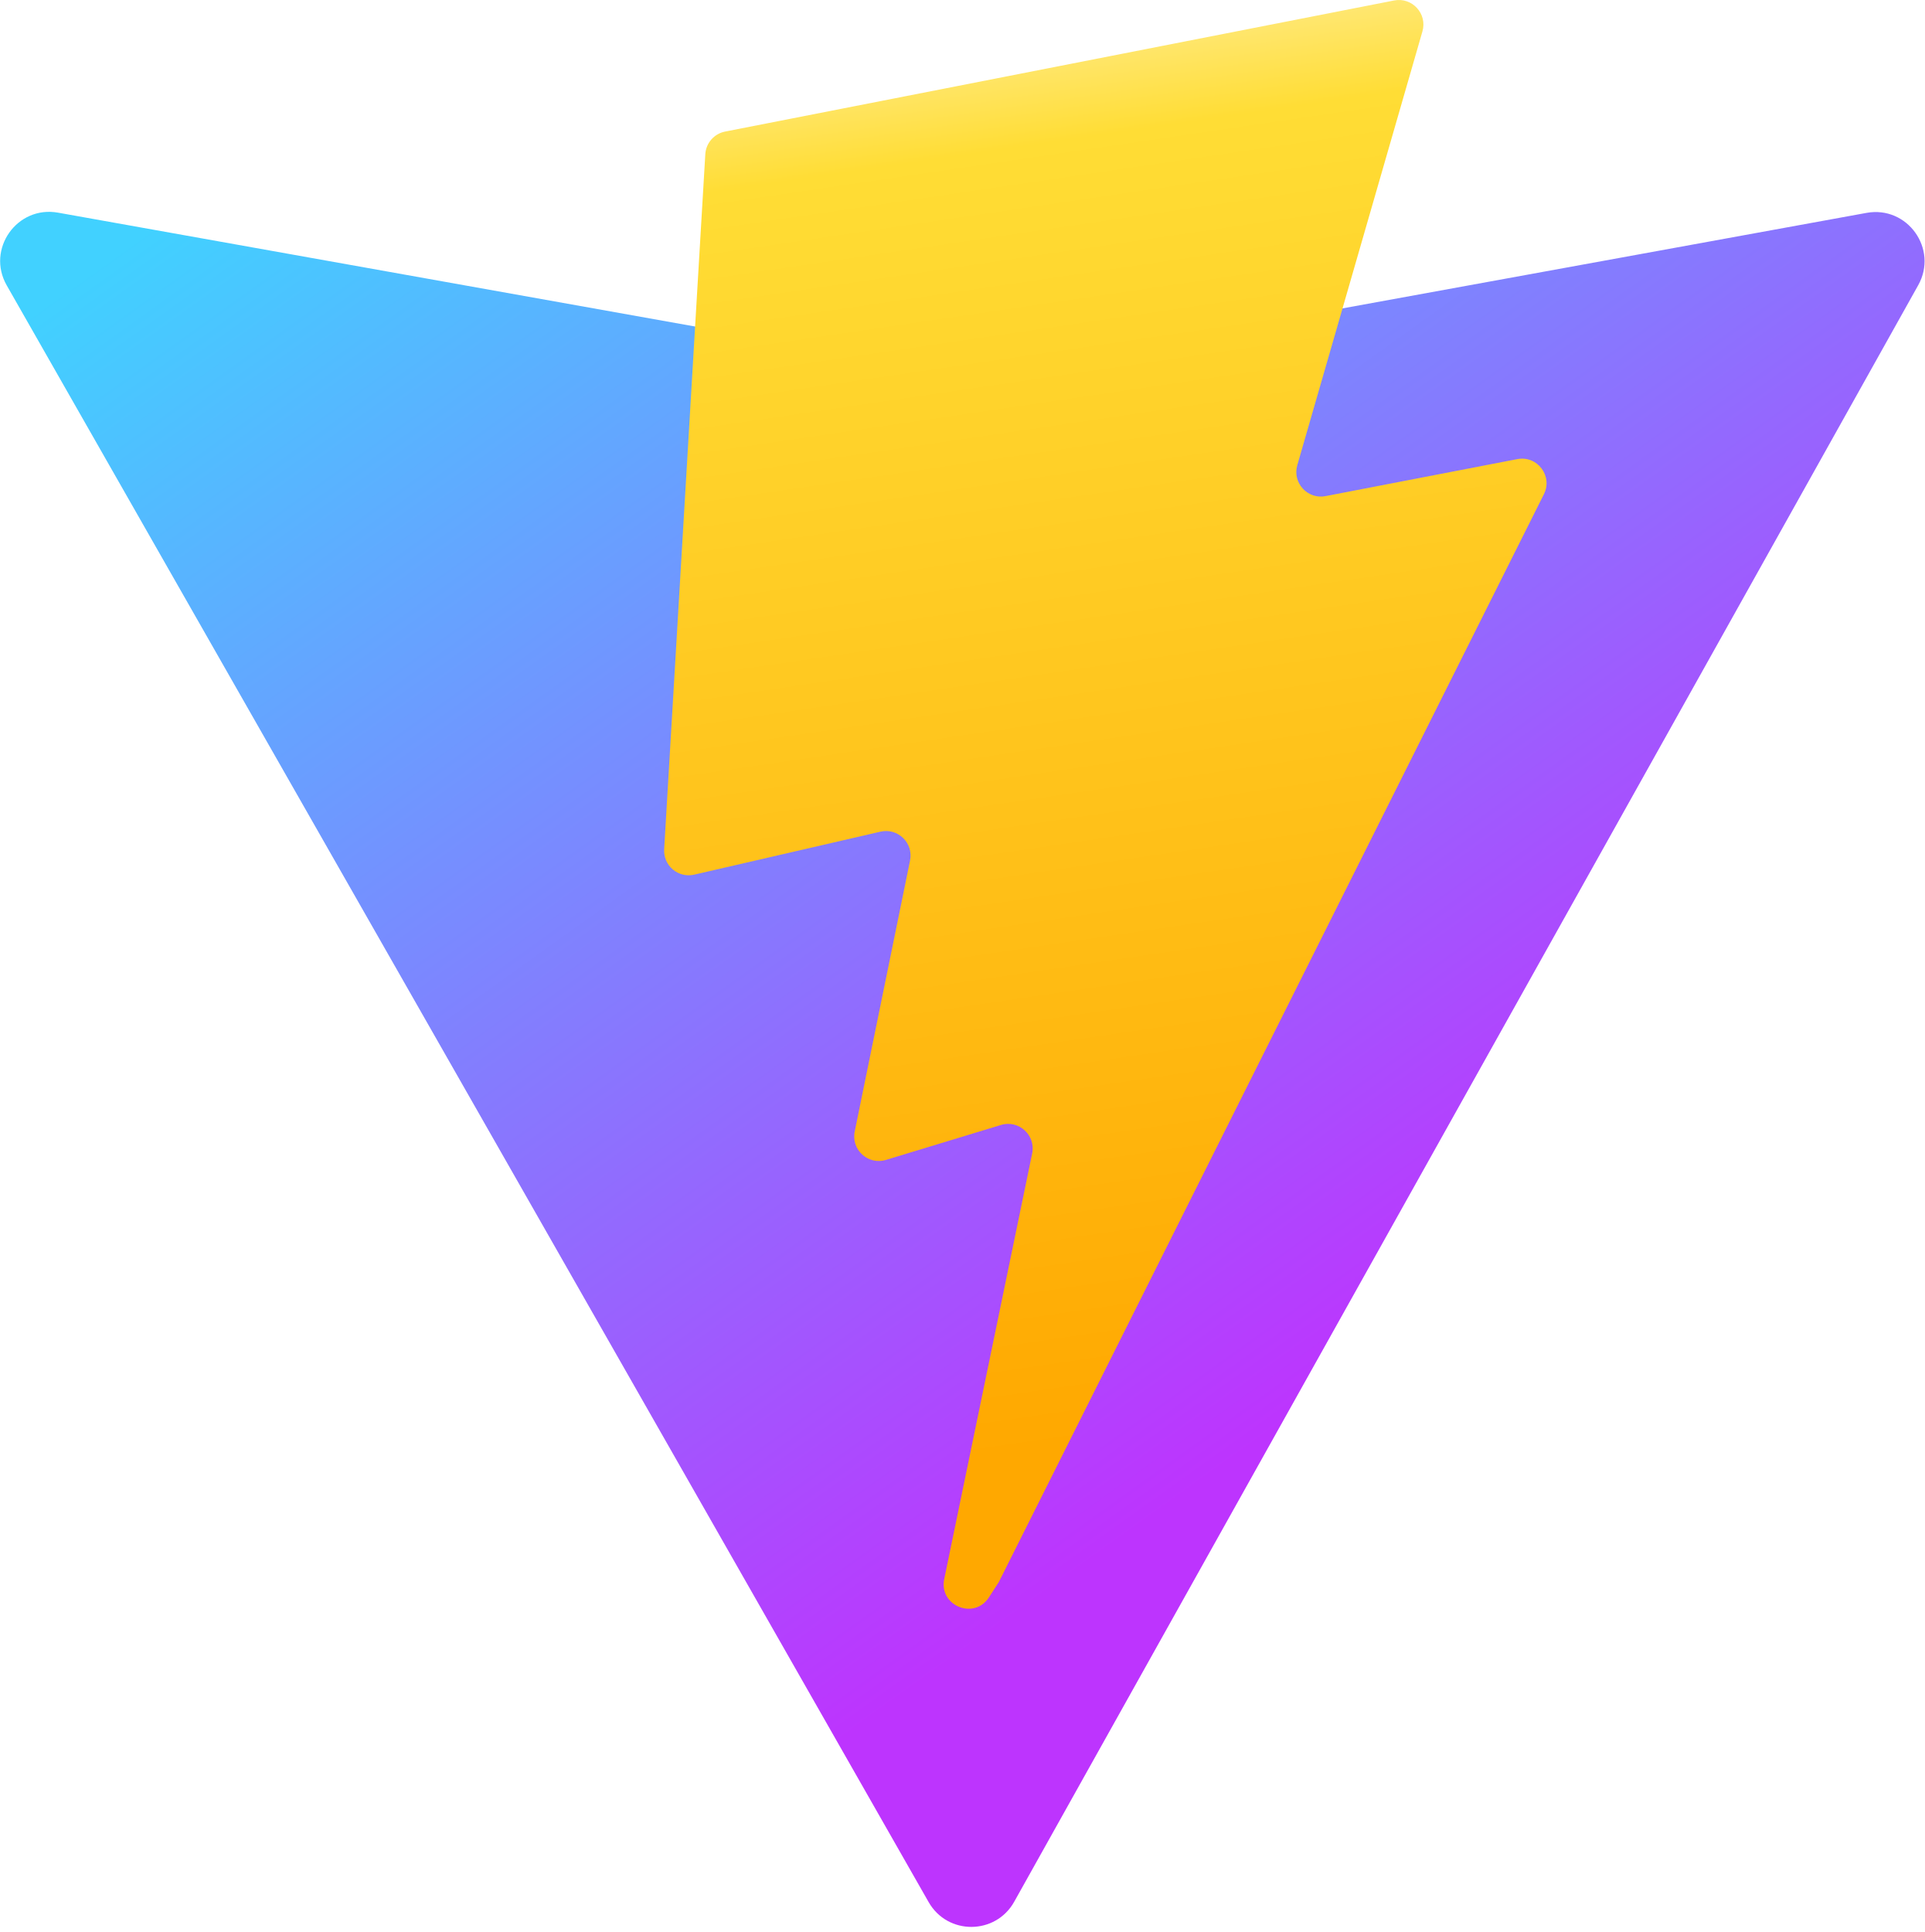
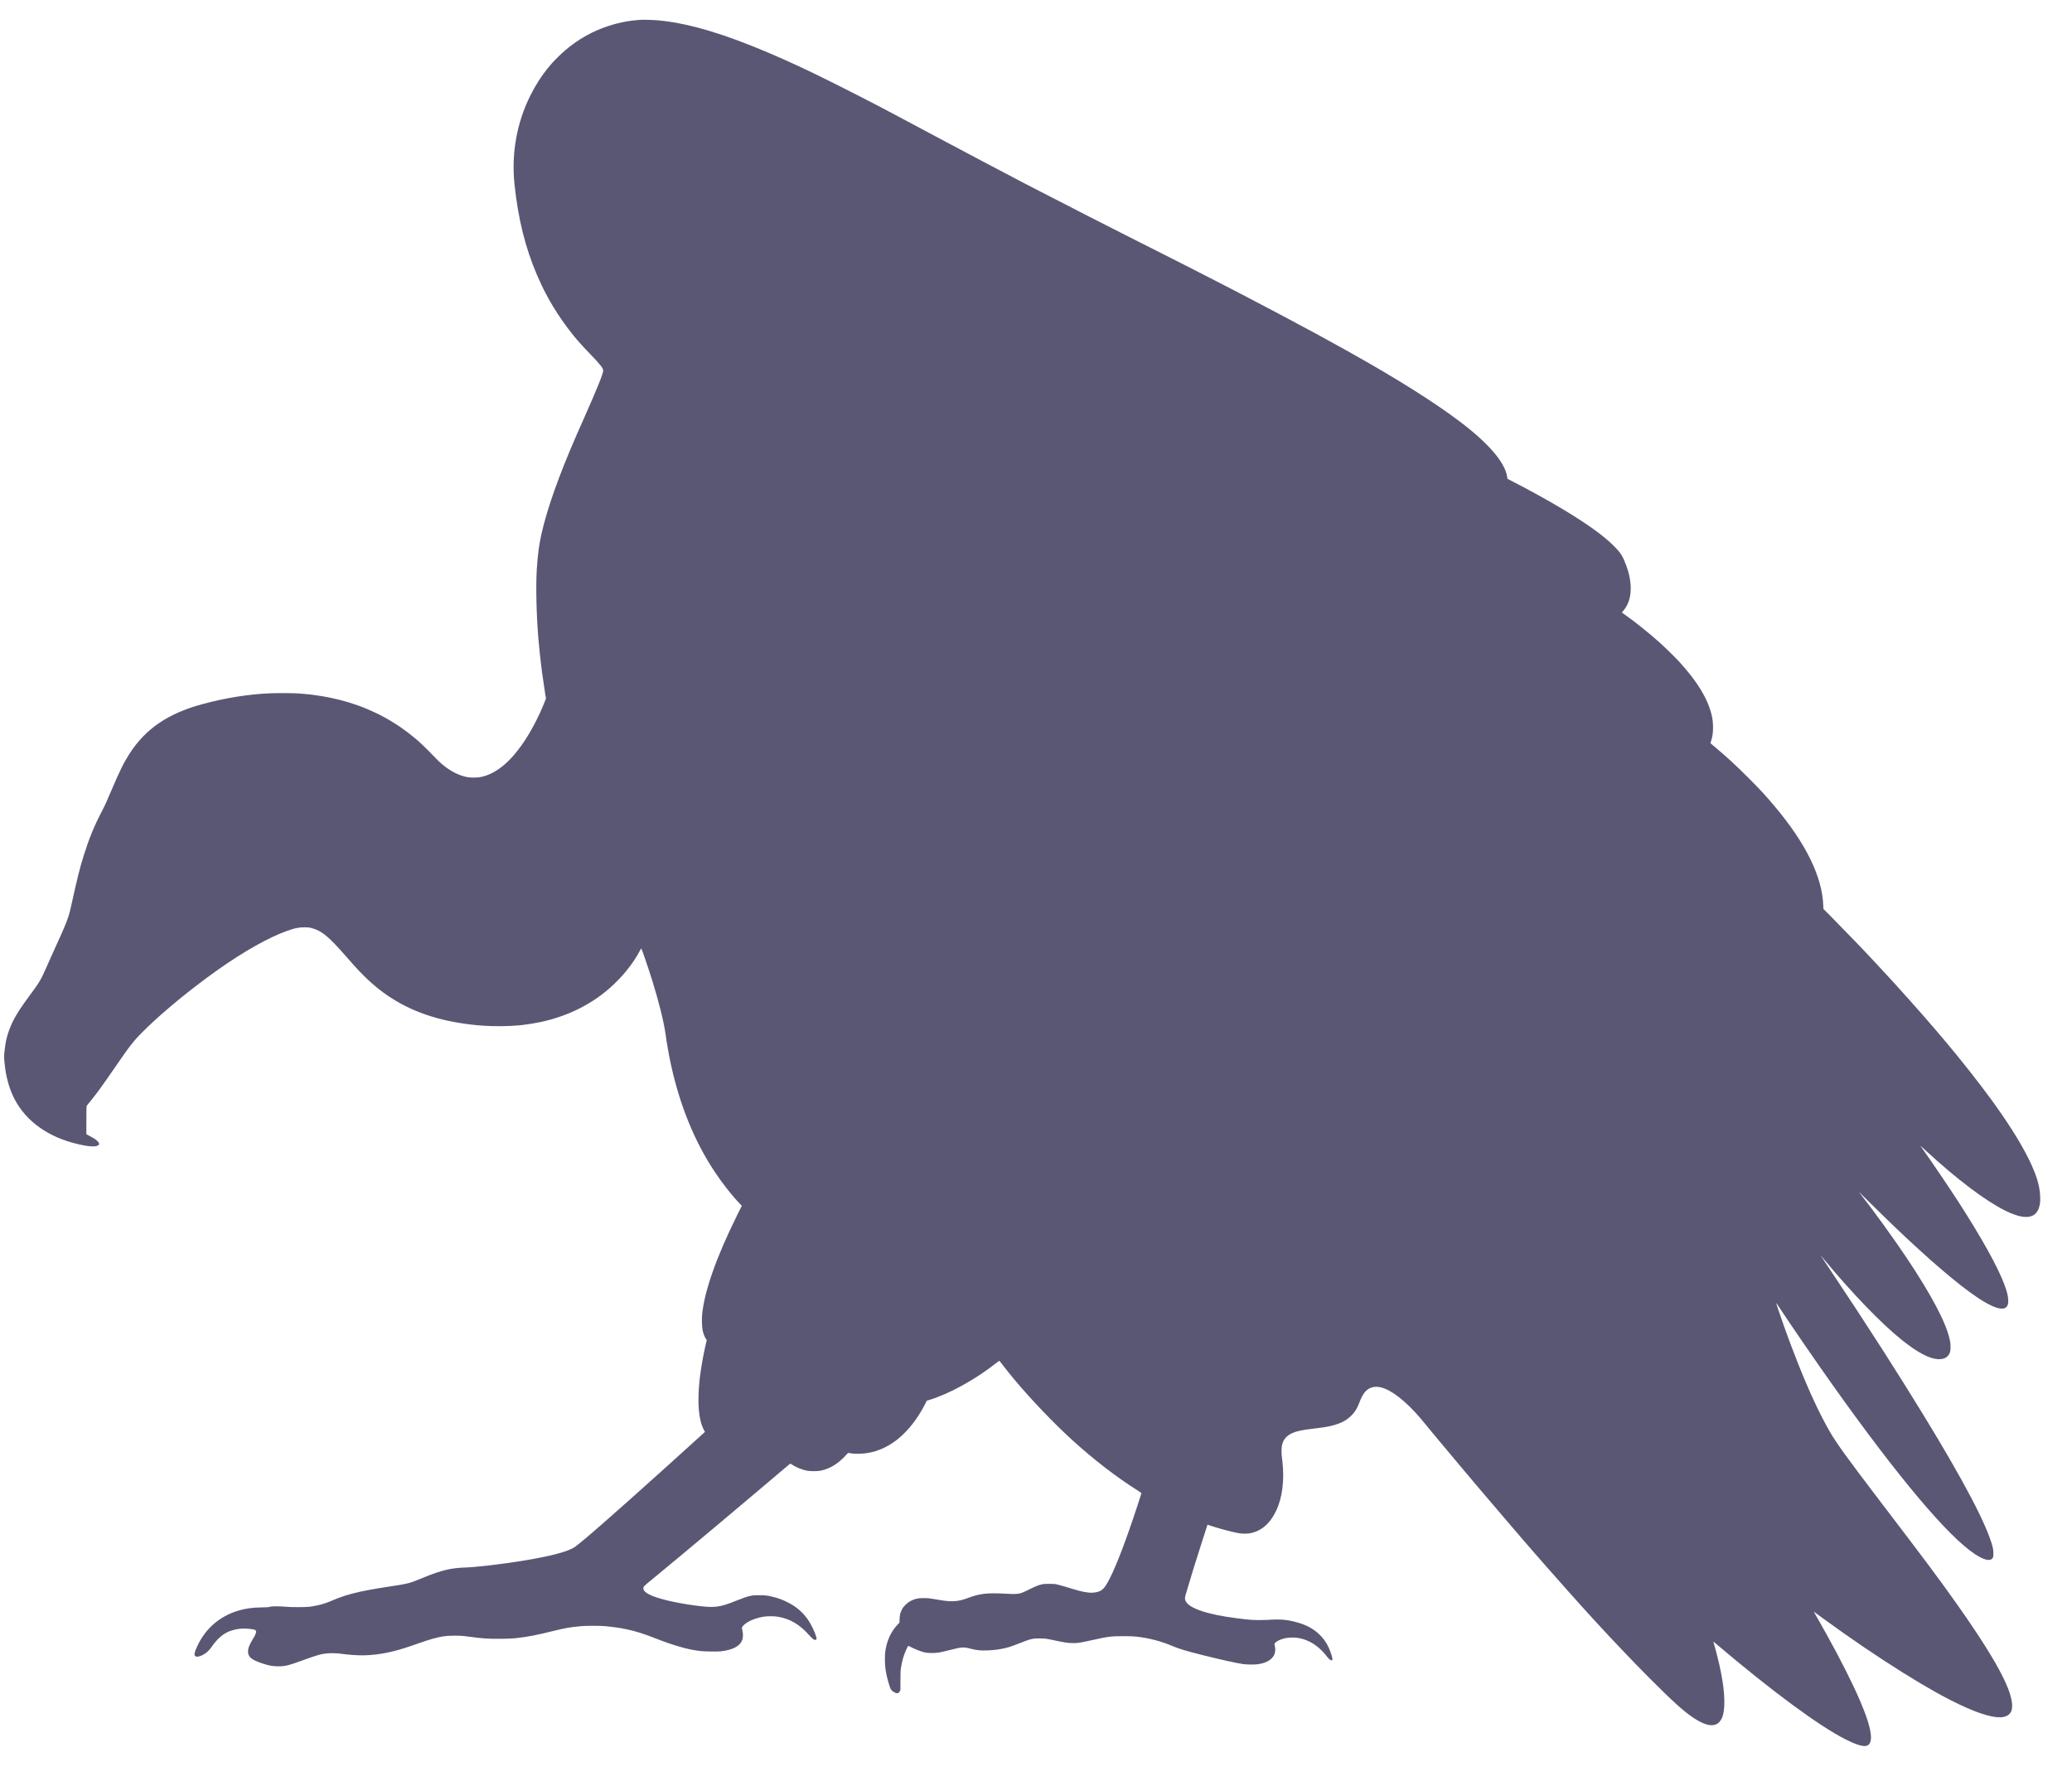
- <svg xmlns="http://www.w3.org/2000/svg" aria-hidden="true" role="img" class="iconify iconify--logos" width="31.88" height="32" preserveAspectRatio="xMidYMid meet" viewBox="0 0 256 257">
-   <defs>
-     <linearGradient id="IconifyId1813088fe1fbc01fb466" x1="-.828%" x2="57.636%" y1="7.652%" y2="78.411%">
-       <stop offset="0%" stop-color="#41D1FF" />
-       <stop offset="100%" stop-color="#BD34FE" />
-     </linearGradient>
-     <linearGradient id="IconifyId1813088fe1fbc01fb467" x1="43.376%" x2="50.316%" y1="2.242%" y2="89.03%">
-       <stop offset="0%" stop-color="#FFEA83" />
-       <stop offset="8.333%" stop-color="#FFDD35" />
-       <stop offset="100%" stop-color="#FFA800" />
-     </linearGradient>
-   </defs>
-   <path fill="url(#IconifyId1813088fe1fbc01fb466)" d="M255.153 37.938L134.897 252.976c-2.483 4.44-8.862 4.466-11.382.048L.875 37.958c-2.746-4.814 1.371-10.646 6.827-9.67l120.385 21.517a6.537 6.537 0 0 0 2.322-.004l117.867-21.483c5.438-.991 9.574 4.796 6.877 9.62Z" />
-   <path fill="url(#IconifyId1813088fe1fbc01fb467)" d="M185.432.063L96.44 17.501a3.268 3.268 0 0 0-2.634 3.014l-5.474 92.456a3.268 3.268 0 0 0 3.997 3.378l24.777-5.718c2.318-.535 4.413 1.507 3.936 3.838l-7.361 36.047c-.495 2.426 1.782 4.5 4.151 3.78l15.304-4.649c2.372-.72 4.652 1.36 4.15 3.788l-11.698 56.621c-.732 3.542 3.979 5.473 5.943 2.437l1.313-2.028l72.516-144.72c1.215-2.423-.88-5.186-3.54-4.672l-25.505 4.922c-2.396.462-4.435-1.77-3.759-4.114l16.646-57.705c.677-2.35-1.37-4.583-3.769-4.113Z" />
+ <svg xmlns="http://www.w3.org/2000/svg" version="1.0" width="8000pt" height="6874pt" viewBox="0 0 8000 6874" preserveAspectRatio="xMidYMid meet">
+   <g transform="translate(0,6874) scale(0.1,-0.1)" fill="#5a5775" stroke="none">
+     <path d="M24720 67974 c-19 -2 -91 -9 -160 -14 -236 -21 -471 -60 -715 -121 -932 -233 -1735 -703 -2415 -1415 -47 -49 -87 -91 -90 -94 -23 -21 -159 -183 -221 -260 -239 -302 -445 -627 -633 -1000 -533 -1057 -748 -2257 -620 -3460 140 -1323 414 -2426 864 -3480 80 -188 253 -561 270 -585 4 -5 34 -62 66 -125 339 -669 902 -1475 1409 -2020 29 -30 85 -91 125 -135 41 -44 127 -134 191 -200 380 -392 499 -543 499 -633 0 -114 -236 -702 -710 -1767 -299 -672 -417 -942 -577 -1325 -617 -1474 -1022 -2714 -1169 -3579 -47 -276 -84 -620 -109 -1016 -40 -622 -14 -1765 60 -2640 34 -404 78 -822 121 -1150 13 -104 26 -206 29 -225 17 -129 72 -504 105 -713 l40 -248 -50 -127 c-225 -579 -565 -1218 -888 -1672 -508 -713 -1025 -1117 -1576 -1231 -145 -30 -400 -31 -541 -2 -305 64 -602 211 -885 438 -153 122 -204 171 -416 391 -272 283 -469 473 -654 631 -770 655 -1635 1128 -2609 1424 -406 123 -897 228 -1331 284 -69 8 -138 17 -155 20 -16 2 -91 9 -165 15 -74 6 -180 15 -235 21 -169 17 -837 23 -1135 10 -859 -36 -1759 -181 -2655 -427 -1296 -356 -2154 -938 -2767 -1879 -226 -346 -402 -699 -698 -1400 -169 -399 -284 -655 -361 -800 -316 -602 -508 -1066 -724 -1750 -151 -479 -262 -925 -481 -1925 -110 -503 -153 -614 -719 -1855 -73 -159 -185 -411 -250 -560 -206 -469 -264 -567 -657 -1097 -289 -392 -428 -601 -563 -846 -205 -375 -335 -771 -374 -1147 -7 -60 -16 -140 -22 -177 -12 -87 -12 -271 1 -356 5 -37 14 -116 20 -177 38 -372 150 -795 299 -1125 403 -888 1216 -1532 2317 -1835 468 -129 824 -172 950 -116 64 28 81 55 64 105 -16 48 -120 142 -217 195 -43 24 -121 66 -173 95 l-95 51 0 541 c1 522 1 541 20 566 11 14 74 93 141 174 240 296 485 633 918 1264 593 866 733 1046 1090 1404 505 507 1246 1147 2031 1752 323 249 555 421 875 647 997 705 1959 1248 2650 1495 320 115 458 145 680 146 173 1 224 -6 365 -51 344 -108 618 -341 1231 -1043 468 -537 693 -772 984 -1033 835 -748 1792 -1224 2975 -1481 313 -68 754 -137 1025 -161 41 -4 91 -8 110 -11 19 -2 136 -11 260 -20 401 -28 995 -21 1360 17 52 5 118 12 145 15 153 16 501 72 670 109 1041 225 1942 667 2680 1317 486 428 899 940 1165 1446 24 45 46 82 50 82 13 0 270 -752 420 -1230 255 -814 458 -1634 520 -2100 41 -311 130 -812 205 -1155 342 -1565 898 -2936 1663 -4100 308 -470 677 -940 1009 -1287 l64 -67 -178 -358 c-798 -1604 -1272 -2949 -1354 -3845 -17 -186 -7 -476 20 -608 26 -123 67 -231 121 -317 l38 -61 -28 -114 c-72 -284 -178 -855 -220 -1188 -6 -47 -13 -96 -15 -110 -2 -14 -9 -70 -14 -125 -94 -905 -38 -1546 169 -1932 l38 -71 -191 -174 c-385 -349 -538 -488 -782 -708 -137 -124 -271 -246 -299 -271 -239 -216 -390 -352 -436 -393 -30 -27 -224 -200 -430 -385 -206 -186 -415 -373 -465 -417 -49 -45 -162 -145 -250 -224 -214 -191 -620 -551 -830 -735 -93 -82 -242 -213 -330 -290 -474 -416 -899 -772 -1017 -851 -265 -177 -913 -348 -2003 -528 -333 -55 -947 -141 -1225 -171 -19 -2 -75 -9 -125 -14 -409 -46 -682 -70 -890 -76 -531 -18 -912 -109 -1575 -380 -617 -252 -532 -231 -1560 -390 -91 -14 -174 -27 -185 -29 -11 -2 -54 -9 -95 -16 -131 -21 -501 -91 -615 -116 -457 -103 -757 -198 -1104 -349 -201 -88 -388 -148 -569 -185 -283 -57 -368 -64 -717 -64 -176 0 -352 3 -392 7 -349 32 -635 33 -728 2 -40 -14 -99 -17 -305 -20 -361 -4 -618 -40 -917 -131 -700 -212 -1246 -684 -1557 -1346 -119 -253 -141 -351 -92 -397 50 -47 144 -37 281 31 140 69 250 167 346 306 308 451 618 654 1093 712 142 18 398 4 547 -29 125 -28 118 -110 -31 -356 -144 -238 -193 -363 -193 -490 -1 -218 130 -325 583 -474 224 -74 382 -101 588 -101 259 -1 388 31 931 229 590 215 724 252 981 273 133 11 391 2 515 -17 272 -42 679 -68 915 -60 574 20 1114 130 1791 366 566 197 674 233 823 273 351 96 520 120 856 120 173 0 283 -5 375 -17 582 -76 538 -71 820 -93 261 -20 904 -14 1135 10 463 50 861 126 1495 286 416 105 650 145 1060 182 181 17 740 16 910 0 356 -35 570 -66 816 -117 381 -80 660 -168 1174 -370 628 -247 1232 -421 1590 -460 33 -4 89 -11 125 -16 111 -17 634 -23 761 -10 475 51 755 201 841 451 31 91 31 252 -1 365 -26 97 -23 113 46 186 143 153 464 289 803 340 113 16 373 17 485 0 488 -71 876 -296 1258 -730 140 -158 216 -202 263 -150 18 20 18 23 1 87 -45 169 -183 465 -298 637 -217 324 -476 547 -844 725 -182 88 -311 136 -499 184 -241 62 -308 71 -561 71 -202 0 -243 -3 -334 -23 -153 -34 -265 -72 -580 -198 -634 -255 -822 -276 -1581 -173 -761 103 -1422 261 -1735 414 -165 81 -245 161 -245 245 0 67 27 95 305 320 293 237 1699 1408 2475 2060 69 58 240 202 380 320 348 292 492 414 1180 994 52 44 136 114 185 156 423 357 714 603 899 760 120 102 226 191 236 198 16 11 26 8 82 -31 146 -100 391 -199 582 -235 138 -26 419 -22 546 7 344 80 629 253 920 559 l117 124 99 -18 c73 -13 148 -17 289 -17 469 2 906 139 1317 413 172 114 272 196 432 350 320 310 592 688 836 1161 l64 126 91 27 c786 238 1797 797 2618 1449 74 59 90 68 101 56 7 -8 66 -84 132 -169 168 -218 214 -276 459 -570 611 -733 1500 -1663 2200 -2301 838 -763 1732 -1453 2553 -1968 72 -46 132 -90 132 -97 0 -18 -253 -790 -350 -1069 -21 -60 -72 -207 -113 -325 -369 -1060 -699 -1846 -915 -2174 -123 -186 -255 -257 -507 -272 -173 -11 -408 33 -775 145 -91 28 -230 70 -310 95 -80 24 -199 57 -265 72 -112 27 -133 29 -330 29 -195 -1 -217 -3 -310 -27 -132 -35 -228 -75 -480 -200 -115 -57 -241 -114 -280 -127 -127 -41 -245 -47 -601 -27 -719 39 -1008 7 -1449 -161 -378 -145 -634 -164 -1105 -82 -413 71 -419 72 -600 73 -195 1 -286 -13 -420 -65 -122 -47 -198 -97 -301 -199 -82 -82 -102 -108 -142 -190 -63 -129 -77 -191 -84 -355 l-6 -140 -87 -92 c-220 -231 -384 -573 -444 -928 -26 -152 -31 -223 -30 -425 2 -288 38 -519 129 -835 87 -300 104 -330 219 -399 112 -67 183 -58 226 29 l25 50 1 365 c0 288 4 388 17 473 21 136 52 277 83 389 53 184 179 478 206 478 6 0 30 -11 52 -24 70 -41 326 -152 426 -184 180 -59 229 -67 430 -67 223 1 265 7 699 116 471 118 519 121 813 45 215 -55 374 -71 608 -63 276 11 490 38 715 92 157 37 281 79 560 190 424 169 518 190 815 182 173 -5 214 -10 365 -42 598 -127 682 -140 890 -138 188 1 266 14 690 108 651 145 759 159 1220 159 269 1 388 -3 515 -17 474 -51 958 -176 1392 -361 264 -112 510 -186 1163 -351 700 -176 1343 -319 1581 -350 142 -19 439 -21 553 -5 243 34 421 108 537 224 85 85 120 154 136 266 10 69 9 96 -6 190 l-18 109 21 29 c44 63 194 139 341 175 108 27 192 37 311 38 242 3 454 -48 684 -161 252 -125 478 -321 689 -598 81 -107 160 -148 190 -100 19 31 -57 282 -143 472 -188 416 -544 737 -1002 904 -178 65 -486 143 -619 156 -30 3 -102 11 -160 17 -100 11 -415 7 -580 -8 -36 -3 -177 -6 -315 -7 -265 -1 -385 9 -905 75 -1100 140 -1807 378 -1940 655 -35 72 -37 128 -6 236 132 461 437 1450 646 2093 32 99 91 280 130 402 l71 222 57 -20 c297 -103 840 -250 1122 -304 131 -25 317 -30 436 -11 440 67 792 363 1033 866 241 505 327 1170 246 1905 -9 77 -20 167 -25 200 -16 96 -12 335 6 423 53 258 215 422 513 522 109 37 343 83 526 105 497 58 691 88 880 134 329 81 558 197 745 377 152 146 242 293 334 539 136 368 294 536 546 581 128 22 265 1 436 -67 432 -174 1001 -674 1549 -1359 55 -69 212 -260 350 -425 633 -758 877 -1050 980 -1171 60 -72 178 -211 260 -309 83 -98 229 -272 325 -385 96 -114 245 -289 330 -390 327 -385 1243 -1458 1500 -1755 99 -114 237 -274 353 -407 28 -34 90 -104 137 -158 290 -330 420 -478 455 -520 69 -82 611 -694 849 -959 61 -69 154 -172 206 -231 254 -284 445 -495 541 -600 58 -63 208 -227 334 -365 552 -605 1460 -1558 2021 -2120 947 -949 1342 -1305 1734 -1564 386 -255 675 -332 875 -235 111 55 208 191 250 354 105 401 53 1092 -146 1965 -58 254 -159 643 -213 820 -9 28 -16 51 -16 53 0 1 64 -52 143 -118 2111 -1792 3940 -3142 4952 -3655 366 -186 631 -275 776 -262 349 31 278 629 -209 1757 -293 679 -742 1572 -1277 2535 -229 412 -213 382 -343 610 -162 280 -168 291 -152 279 126 -96 743 -540 1160 -835 954 -676 2082 -1412 2965 -1937 1562 -928 2678 -1380 3181 -1289 108 20 184 59 244 124 69 75 92 141 98 280 29 684 -819 2169 -2761 4830 -285 391 -688 930 -1206 1613 -410 541 -393 519 -1191 1565 -1179 1546 -1628 2168 -1872 2590 -396 684 -822 1599 -1250 2685 -190 479 -352 912 -500 1325 -146 409 -337 975 -330 975 4 0 51 -67 104 -148 472 -718 1450 -2140 2115 -3075 2514 -3534 4416 -5791 5458 -6477 214 -140 405 -222 522 -222 83 1 126 22 161 81 26 44 27 52 26 176 0 105 -5 150 -26 235 -207 831 -1116 2563 -2705 5155 -282 460 -571 927 -753 1215 -355 563 -694 1097 -818 1290 -808 1253 -1172 1809 -1918 2928 -254 380 -461 692 -459 692 2 0 65 -75 141 -167 1079 -1304 2209 -2476 2999 -3108 597 -478 1052 -722 1385 -744 229 -14 376 53 455 209 35 68 46 135 45 261 0 129 -4 161 -37 309 -140 637 -700 1696 -1646 3115 -495 742 -1302 1858 -1826 2525 -46 59 -68 79 344 -328 199 -197 488 -481 645 -632 156 -151 300 -291 320 -310 20 -19 114 -109 210 -200 96 -91 220 -208 275 -260 55 -52 206 -191 335 -309 129 -118 262 -239 296 -270 439 -404 1067 -938 1496 -1274 963 -751 1567 -1032 1753 -815 54 64 69 128 62 268 -8 167 -45 315 -148 591 -258 690 -874 1798 -1794 3224 -323 501 -1025 1536 -1345 1985 -53 74 -100 142 -105 149 -5 8 104 -88 241 -215 1176 -1082 2257 -1898 3015 -2278 197 -99 237 -116 418 -177 507 -172 822 -60 919 326 32 124 37 178 34 345 -7 386 -106 754 -341 1273 -278 615 -761 1412 -1369 2261 -63 88 -141 197 -172 241 -140 195 -589 786 -795 1045 -28 36 -123 155 -211 265 -495 623 -986 1209 -1674 1995 -227 260 -936 1053 -1036 1160 -28 30 -78 85 -110 121 -33 36 -167 181 -299 323 -132 142 -276 298 -320 346 -372 404 -1132 1195 -1696 1765 l-347 350 -6 145 c-46 1105 -662 2366 -1857 3795 -360 431 -601 691 -1079 1167 -467 465 -798 769 -1247 1145 -95 79 -173 146 -173 148 0 3 11 39 25 82 56 170 78 330 76 542 -2 173 -20 328 -57 476 -158 635 -550 1278 -1243 2038 -143 156 -574 580 -761 747 -409 367 -1011 847 -1370 1095 -47 32 -87 60 -89 61 -2 2 23 34 55 71 101 119 167 238 218 395 120 369 83 850 -106 1357 -135 364 -213 486 -473 747 -402 403 -1029 854 -1990 1431 -527 317 -1318 754 -1941 1072 l-181 93 -12 80 c-86 559 -723 1300 -1851 2149 -975 735 -2385 1623 -4125 2599 -121 68 -249 140 -285 160 -707 396 -1569 863 -2510 1360 -102 54 -309 163 -460 242 -237 126 -559 294 -1035 543 -66 34 -192 100 -280 145 -88 45 -209 108 -270 140 -99 52 -463 239 -1105 567 -124 64 -315 162 -425 218 -223 114 -866 439 -1890 955 -374 189 -684 346 -690 350 -5 4 -266 137 -580 295 -313 158 -624 316 -690 350 -66 34 -196 102 -290 150 -93 48 -233 120 -310 160 -161 83 -459 236 -820 420 -137 70 -299 153 -360 185 -60 32 -218 113 -350 180 -132 67 -253 130 -270 140 -16 9 -115 61 -220 115 -104 54 -194 101 -200 105 -5 4 -53 29 -105 56 -86 43 -642 336 -830 436 -41 22 -284 151 -540 285 -496 262 -827 437 -1165 618 -115 62 -291 155 -390 208 -151 79 -508 270 -800 427 -385 207 -790 422 -1270 675 -529 278 -1157 599 -1805 923 -716 358 -1024 508 -1500 727 -2336 1077 -4017 1621 -5375 1741 -168 15 -596 26 -675 18z" />
+   </g>
</svg>
